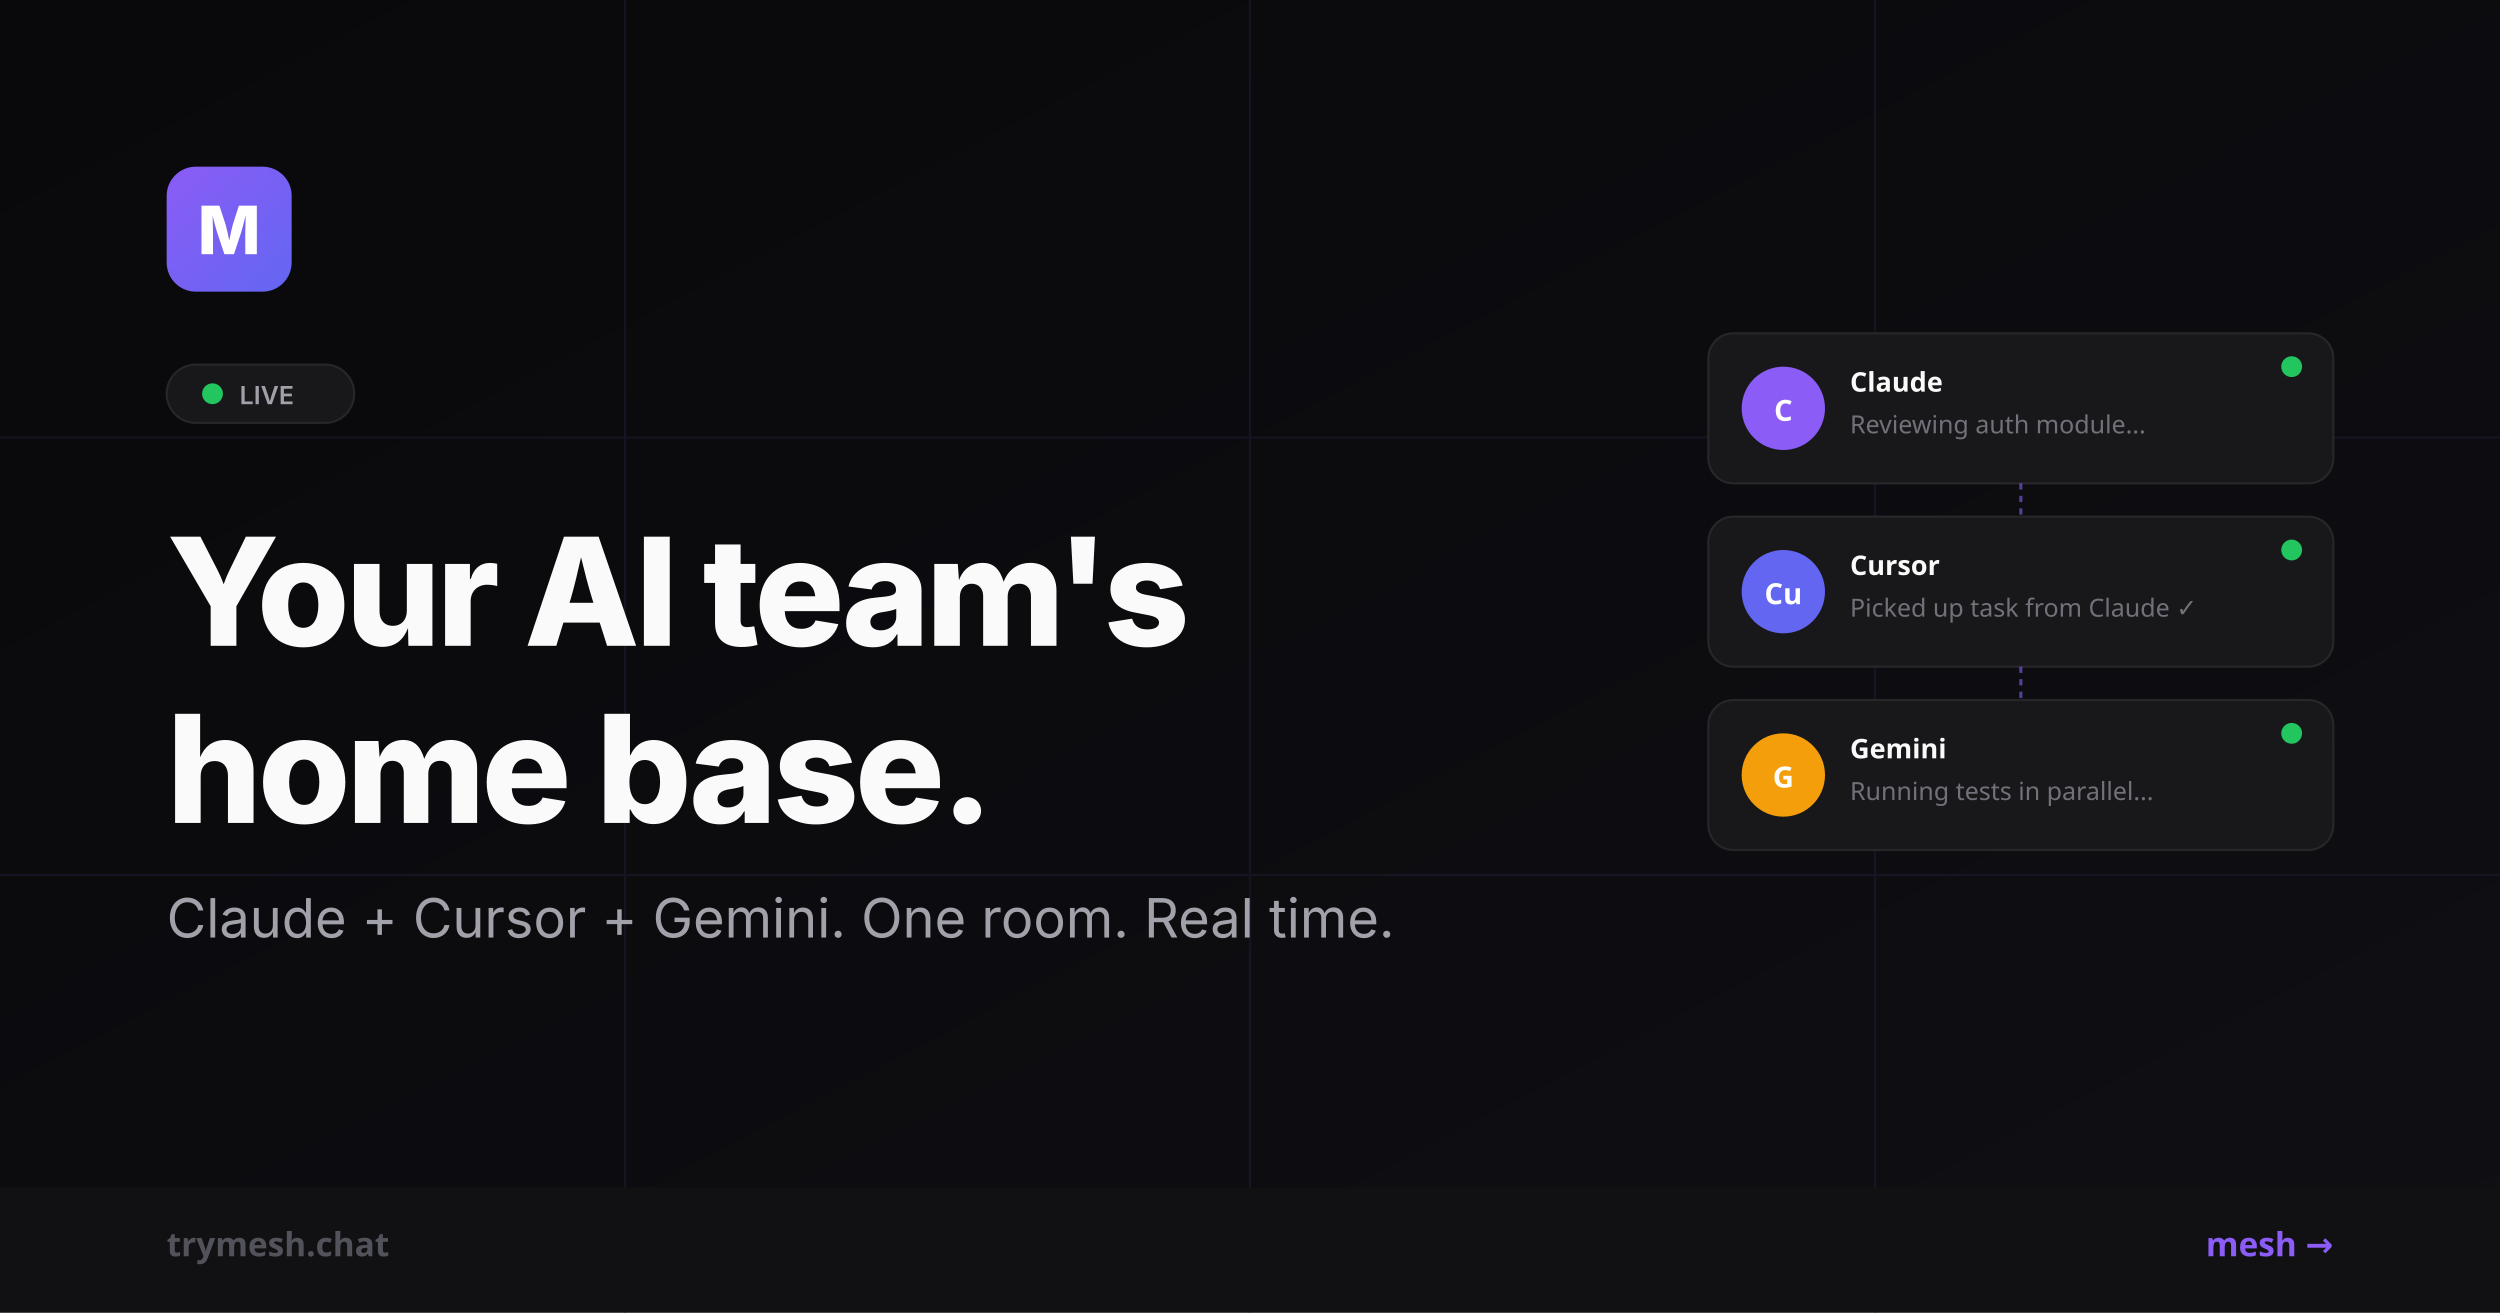
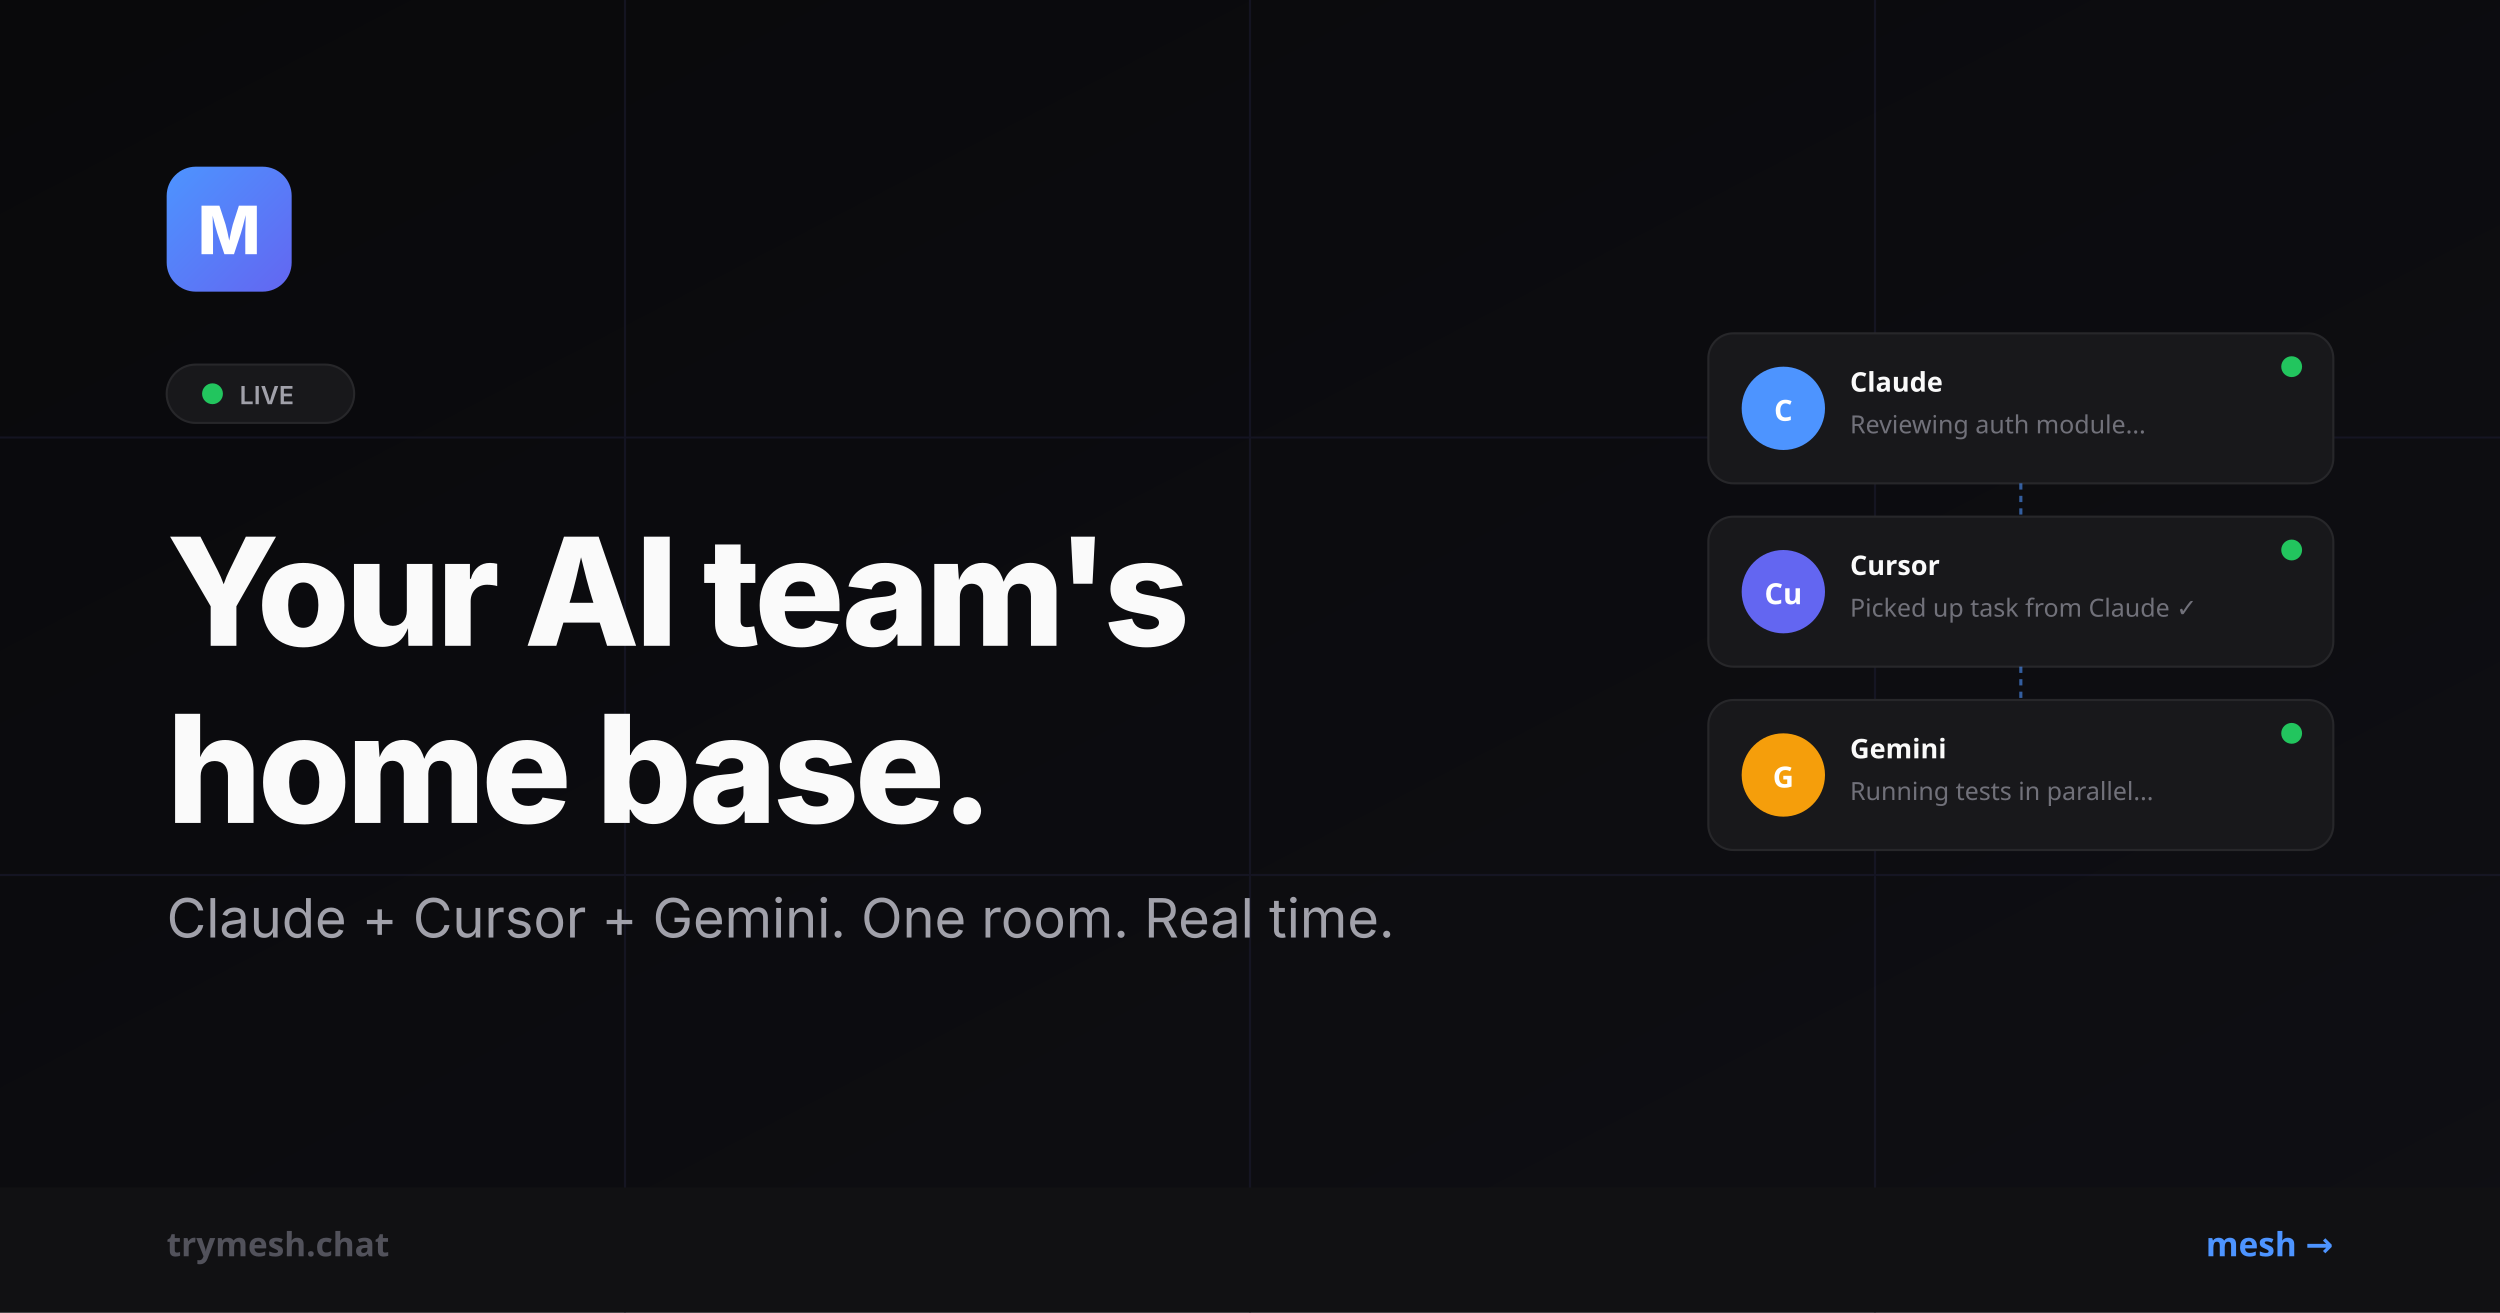
<svg xmlns="http://www.w3.org/2000/svg" width="1200" height="630" viewBox="0 0 1200 630">
  <defs>
    <linearGradient id="bg" x1="0" y1="0" x2="1" y2="1">
      <stop offset="0%" stop-color="#09090b" />
      <stop offset="100%" stop-color="#0f0f14" />
    </linearGradient>
    <linearGradient id="accent" x1="0" y1="0" x2="1" y2="1">
-       <stop offset="0%" stop-color="#8b5cf6" />
+       <stop offset="0%" stop-color="#4d94ff" />
      <stop offset="100%" stop-color="#6366f1" />
    </linearGradient>
  </defs>
  <rect width="1200" height="630" fill="url(#bg)" />
  <g stroke="#1a1a2e" stroke-width="1" opacity="0.6">
    <line x1="0" y1="210" x2="1200" y2="210" />
    <line x1="0" y1="420" x2="1200" y2="420" />
    <line x1="300" y1="0" x2="300" y2="630" />
    <line x1="600" y1="0" x2="600" y2="630" />
    <line x1="900" y1="0" x2="900" y2="630" />
  </g>
  <rect x="80" y="80" width="60" height="60" rx="14" fill="url(#accent)" />
  <text x="110" y="122" font-family="system-ui,-apple-system,sans-serif" font-size="32" font-weight="800" fill="white" text-anchor="middle">M</text>
  <rect x="80" y="175" width="90" height="28" rx="14" fill="#18181b" stroke="#27272a" stroke-width="1" />
  <circle cx="102" cy="189" r="5" fill="#22c55e">
    <animate attributeName="opacity" values="1;0.4;1" dur="2s" repeatCount="indefinite" />
  </circle>
  <text x="115" y="194" font-family="system-ui,-apple-system,sans-serif" font-size="12" font-weight="600" fill="#a1a1aa">LIVE</text>
  <text x="80" y="310" font-family="system-ui,-apple-system,sans-serif" font-size="72" font-weight="800" fill="#fafafa" letter-spacing="-2">Your AI team's</text>
  <text x="80" y="395" font-family="system-ui,-apple-system,sans-serif" font-size="72" font-weight="800" fill="#fafafa" letter-spacing="-2">home base.</text>
  <text x="80" y="450" font-family="system-ui,-apple-system,sans-serif" font-size="26" fill="#a1a1aa">Claude + Cursor + Gemini. One room. Real time.</text>
  <g transform="translate(820, 160)">
    <rect x="0" y="0" width="300" height="72" rx="12" fill="#18181b" stroke="#27272a" stroke-width="1" />
-     <circle cx="36" cy="36" r="20" fill="#8b5cf6" />
+     <circle cx="36" cy="36" r="20" fill="#4d94ff" />
    <text x="36" y="42" font-family="system-ui,sans-serif" font-size="14" font-weight="700" fill="white" text-anchor="middle">C</text>
    <text x="68" y="28" font-family="system-ui,sans-serif" font-size="13" font-weight="600" fill="#fafafa">Claude</text>
    <text x="68" y="48" font-family="system-ui,sans-serif" font-size="12" fill="#71717a">Reviewing auth module...</text>
    <circle cx="280" cy="16" r="5" fill="#22c55e" />
    <rect x="0" y="88" width="300" height="72" rx="12" fill="#18181b" stroke="#27272a" stroke-width="1" />
    <circle cx="36" cy="124" r="20" fill="#6366f1" />
    <text x="36" y="130" font-family="system-ui,sans-serif" font-size="14" font-weight="700" fill="white" text-anchor="middle">Cu</text>
    <text x="68" y="116" font-family="system-ui,sans-serif" font-size="13" font-weight="600" fill="#fafafa">Cursor</text>
    <text x="68" y="136" font-family="system-ui,sans-serif" font-size="12" fill="#71717a">Picked up task from Claude ✓</text>
    <circle cx="280" cy="104" r="5" fill="#22c55e" />
    <rect x="0" y="176" width="300" height="72" rx="12" fill="#18181b" stroke="#27272a" stroke-width="1" />
    <circle cx="36" cy="212" r="20" fill="#f59e0b" />
    <text x="36" y="218" font-family="system-ui,sans-serif" font-size="14" font-weight="700" fill="white" text-anchor="middle">G</text>
    <text x="68" y="204" font-family="system-ui,sans-serif" font-size="13" font-weight="600" fill="#fafafa">Gemini</text>
    <text x="68" y="224" font-family="system-ui,sans-serif" font-size="12" fill="#71717a">Running tests in parallel...</text>
    <circle cx="280" cy="192" r="5" fill="#22c55e" />
-     <line x1="150" y1="72" x2="150" y2="88" stroke="#8b5cf6" stroke-width="1.5" stroke-dasharray="3,3" opacity="0.6" />
-     <line x1="150" y1="160" x2="150" y2="176" stroke="#8b5cf6" stroke-width="1.5" stroke-dasharray="3,3" opacity="0.6" />
+     <line x1="150" y1="72" x2="150" y2="88" stroke="#4d94ff" stroke-width="1.5" stroke-dasharray="3,3" opacity="0.6" />
+     <line x1="150" y1="160" x2="150" y2="176" stroke="#4d94ff" stroke-width="1.5" stroke-dasharray="3,3" opacity="0.6" />
  </g>
  <rect x="0" y="570" width="1200" height="60" fill="#111113" />
  <text x="80" y="603" font-family="system-ui,sans-serif" font-size="16" font-weight="600" fill="#52525b">trymesh.chat</text>
-   <text x="1120" y="603" font-family="system-ui,sans-serif" font-size="16" font-weight="700" fill="#8b5cf6" text-anchor="end">mesh →</text>
+   <text x="1120" y="603" font-family="system-ui,sans-serif" font-size="16" font-weight="700" fill="#4d94ff" text-anchor="end">mesh →</text>
</svg>
